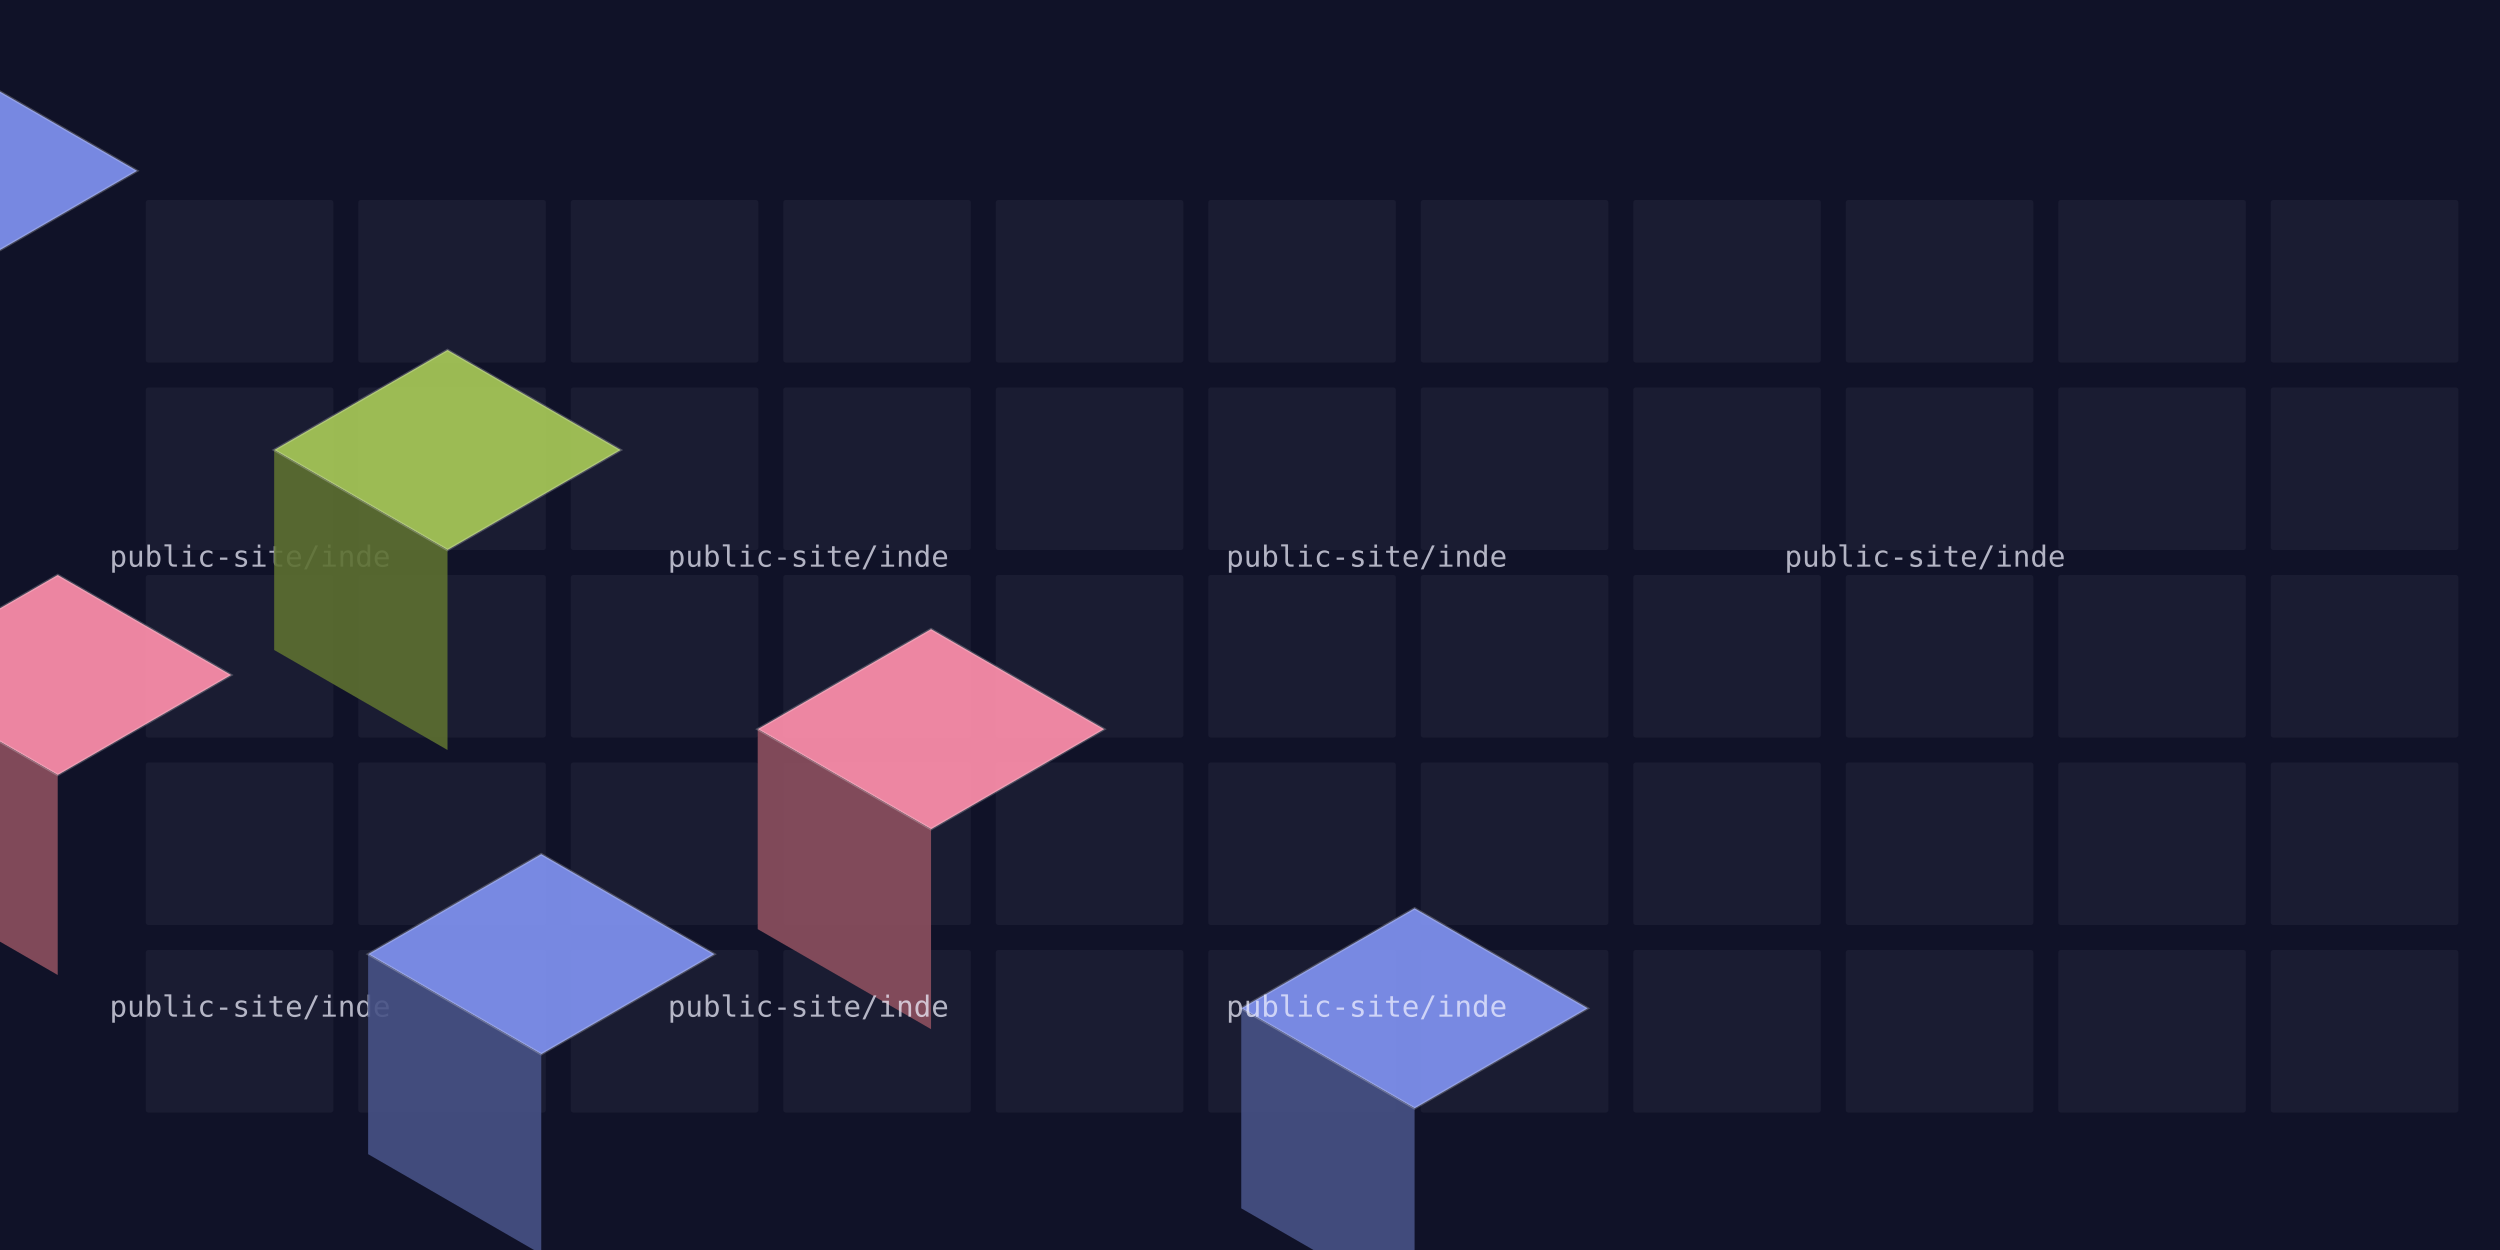
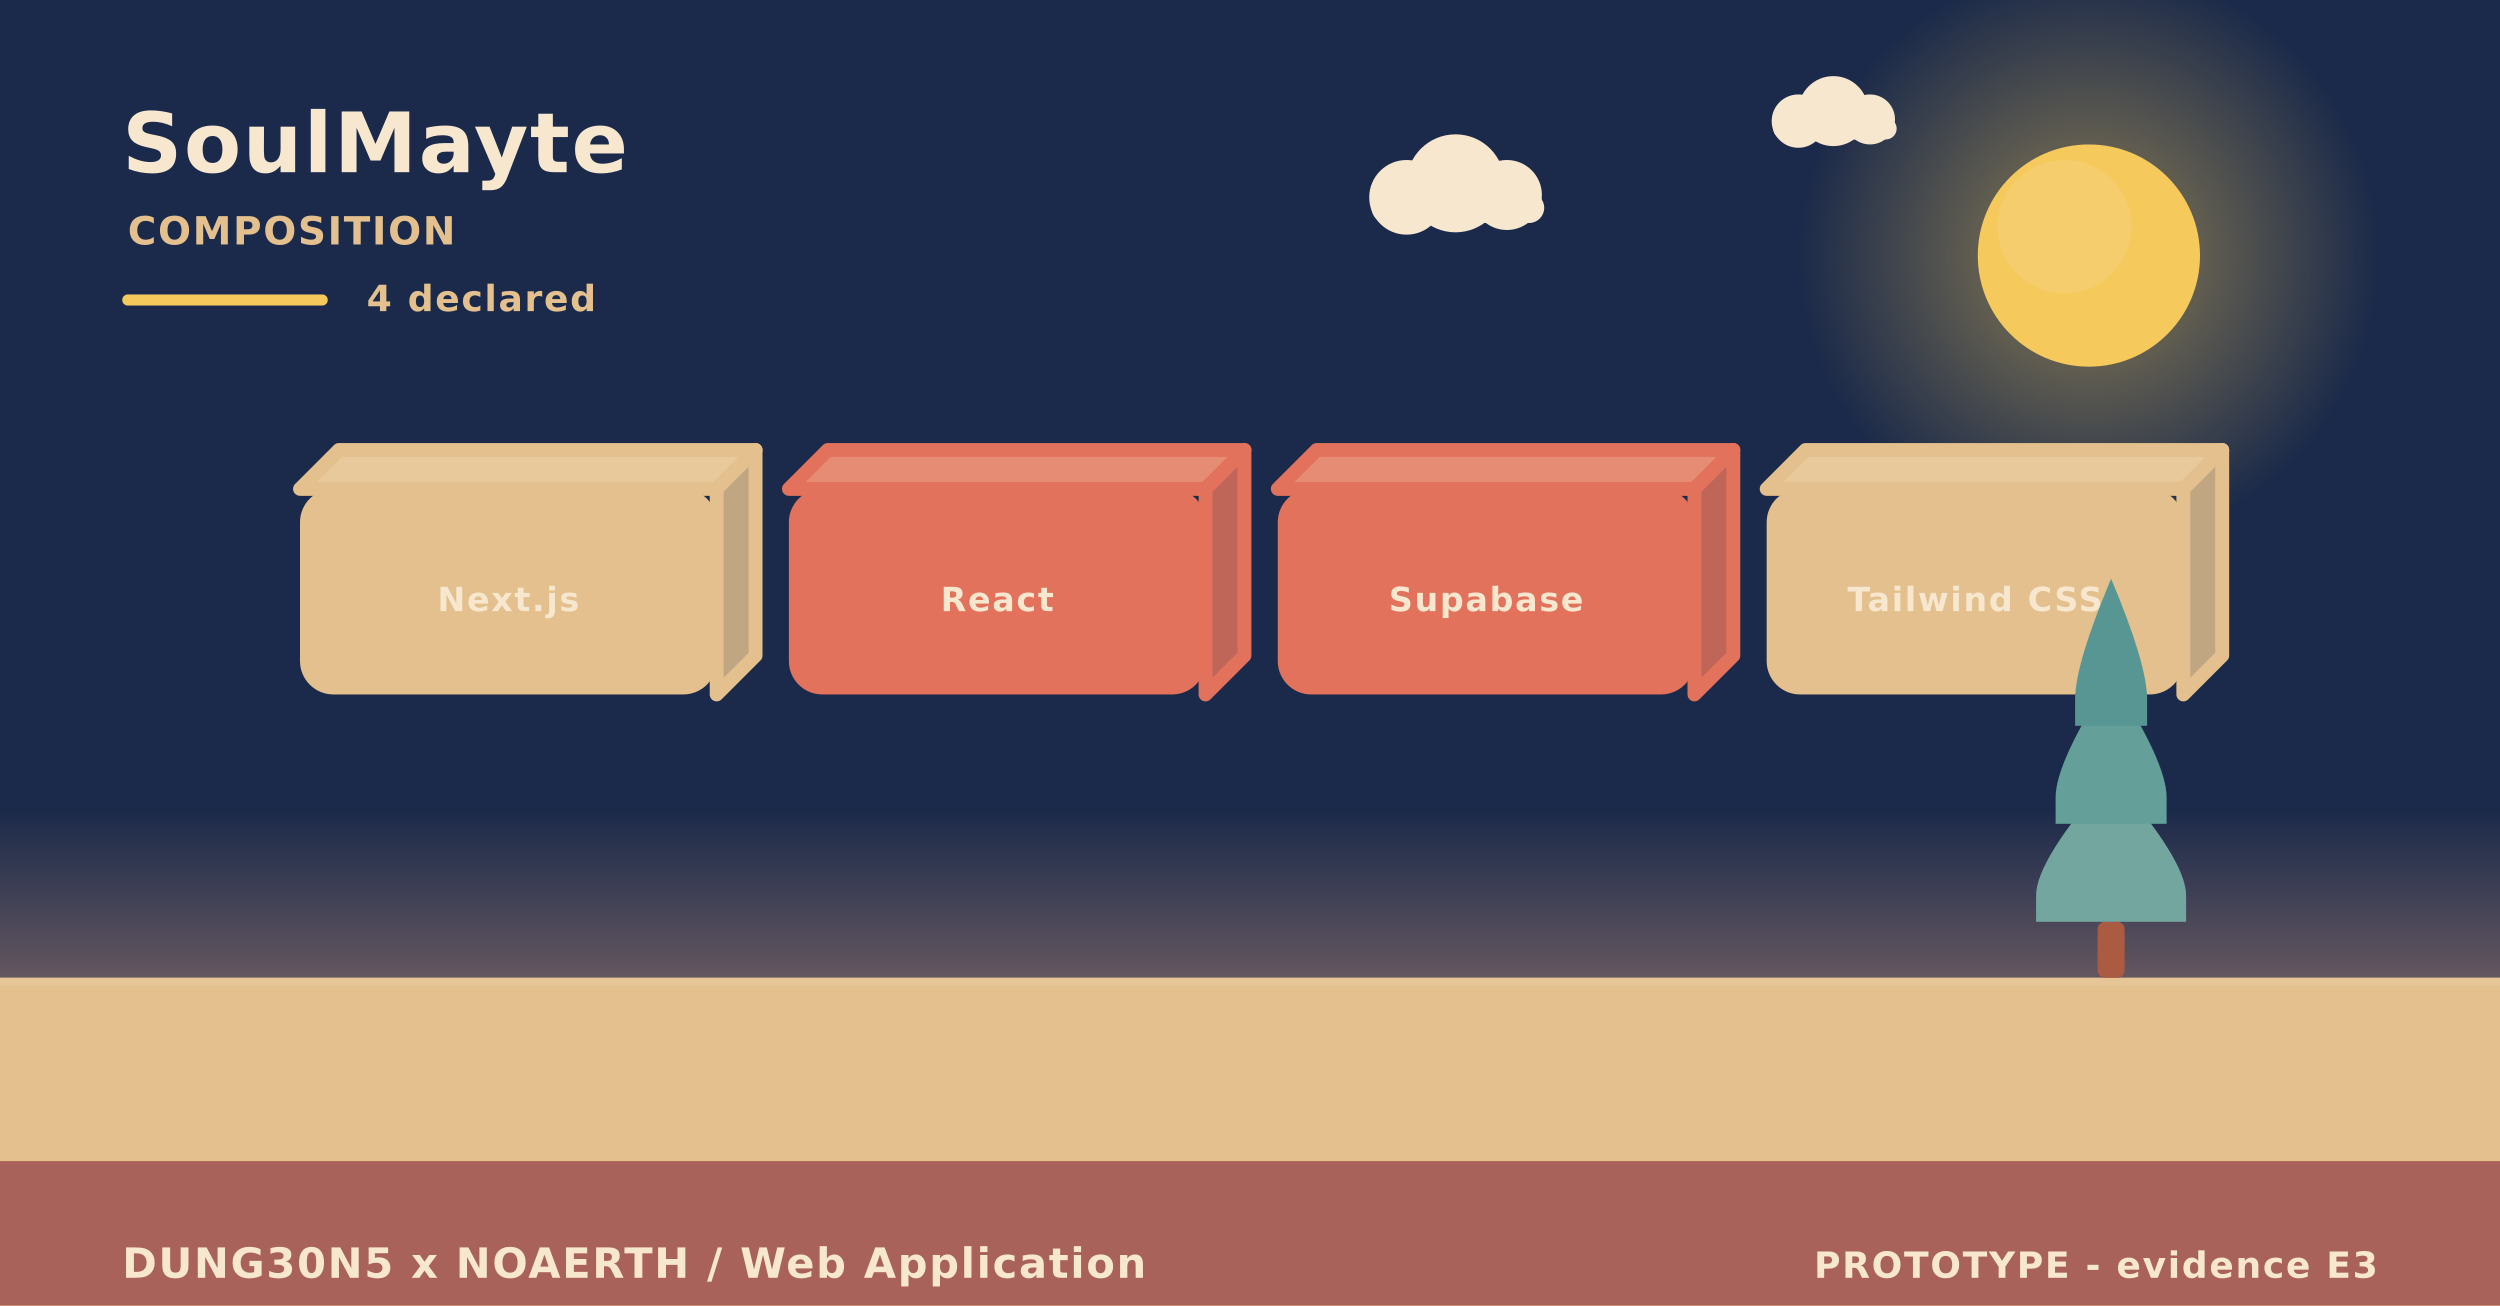
- <svg xmlns="http://www.w3.org/2000/svg" viewBox="0 0 1200 600" width="1200" height="600" role="img" aria-label="SoulMayte component map">
-   <rect width="1200" height="600" fill="#101228" />
-   <defs>
-     <linearGradient id="gc" x1="0" y1="0" x2="1" y2="1">
-       <stop offset="0%" stop-color="#8093f1" />
-       <stop offset="100%" stop-color="#a7c957" />
-     </linearGradient>
-   </defs>
-   <rect x="70.00" y="96.00" width="90.00" height="78.00" rx="1.20" fill="#f2f2ff" opacity="0.05" />
-   <rect x="172.00" y="96.00" width="90.00" height="78.00" rx="1.20" fill="#f2f2ff" opacity="0.05" />
-   <rect x="274.00" y="96.00" width="90.00" height="78.00" rx="1.20" fill="#f2f2ff" opacity="0.05" />
-   <rect x="376.00" y="96.00" width="90.00" height="78.00" rx="1.20" fill="#f2f2ff" opacity="0.05" />
-   <rect x="478.00" y="96.00" width="90.00" height="78.00" rx="1.20" fill="#f2f2ff" opacity="0.05" />
-   <rect x="580.00" y="96.00" width="90.00" height="78.00" rx="1.20" fill="#f2f2ff" opacity="0.05" />
-   <rect x="682.00" y="96.00" width="90.00" height="78.00" rx="1.20" fill="#f2f2ff" opacity="0.05" />
-   <rect x="784.00" y="96.00" width="90.00" height="78.00" rx="1.20" fill="#f2f2ff" opacity="0.05" />
-   <rect x="886.00" y="96.00" width="90.00" height="78.00" rx="1.20" fill="#f2f2ff" opacity="0.05" />
-   <rect x="988.00" y="96.00" width="90.00" height="78.00" rx="1.20" fill="#f2f2ff" opacity="0.05" />
-   <rect x="1090.00" y="96.00" width="90.00" height="78.00" rx="1.20" fill="#f2f2ff" opacity="0.05" />
-   <rect x="70.00" y="186.00" width="90.00" height="78.00" rx="1.20" fill="#f2f2ff" opacity="0.05" />
-   <rect x="172.00" y="186.00" width="90.00" height="78.00" rx="1.20" fill="#f2f2ff" opacity="0.05" />
-   <rect x="274.00" y="186.00" width="90.00" height="78.00" rx="1.20" fill="#f2f2ff" opacity="0.05" />
-   <rect x="376.00" y="186.00" width="90.00" height="78.00" rx="1.20" fill="#f2f2ff" opacity="0.05" />
-   <rect x="478.00" y="186.00" width="90.00" height="78.00" rx="1.20" fill="#f2f2ff" opacity="0.05" />
-   <rect x="580.00" y="186.00" width="90.00" height="78.00" rx="1.20" fill="#f2f2ff" opacity="0.05" />
-   <rect x="682.00" y="186.00" width="90.00" height="78.00" rx="1.20" fill="#f2f2ff" opacity="0.05" />
-   <rect x="784.00" y="186.00" width="90.00" height="78.00" rx="1.20" fill="#f2f2ff" opacity="0.05" />
-   <rect x="886.00" y="186.00" width="90.00" height="78.00" rx="1.20" fill="#f2f2ff" opacity="0.05" />
-   <rect x="988.00" y="186.00" width="90.00" height="78.00" rx="1.20" fill="#f2f2ff" opacity="0.05" />
-   <rect x="1090.00" y="186.00" width="90.00" height="78.00" rx="1.20" fill="#f2f2ff" opacity="0.05" />
-   <rect x="70.00" y="276.00" width="90.00" height="78.00" rx="1.20" fill="#f2f2ff" opacity="0.05" />
-   <rect x="172.00" y="276.00" width="90.00" height="78.00" rx="1.20" fill="#f2f2ff" opacity="0.05" />
-   <rect x="274.00" y="276.00" width="90.00" height="78.00" rx="1.20" fill="#f2f2ff" opacity="0.05" />
-   <rect x="376.00" y="276.00" width="90.00" height="78.00" rx="1.20" fill="#f2f2ff" opacity="0.05" />
-   <rect x="478.00" y="276.00" width="90.00" height="78.00" rx="1.20" fill="#f2f2ff" opacity="0.05" />
-   <rect x="580.00" y="276.00" width="90.00" height="78.00" rx="1.20" fill="#f2f2ff" opacity="0.05" />
-   <rect x="682.00" y="276.00" width="90.00" height="78.00" rx="1.20" fill="#f2f2ff" opacity="0.05" />
-   <rect x="784.00" y="276.00" width="90.00" height="78.00" rx="1.20" fill="#f2f2ff" opacity="0.05" />
-   <rect x="886.00" y="276.00" width="90.00" height="78.00" rx="1.20" fill="#f2f2ff" opacity="0.05" />
-   <rect x="988.00" y="276.00" width="90.00" height="78.00" rx="1.20" fill="#f2f2ff" opacity="0.05" />
-   <rect x="1090.00" y="276.00" width="90.00" height="78.00" rx="1.20" fill="#f2f2ff" opacity="0.05" />
-   <rect x="70.00" y="366.00" width="90.00" height="78.00" rx="1.20" fill="#f2f2ff" opacity="0.05" />
-   <rect x="172.00" y="366.00" width="90.00" height="78.00" rx="1.20" fill="#f2f2ff" opacity="0.05" />
-   <rect x="274.00" y="366.00" width="90.00" height="78.00" rx="1.20" fill="#f2f2ff" opacity="0.05" />
-   <rect x="376.00" y="366.00" width="90.00" height="78.00" rx="1.20" fill="#f2f2ff" opacity="0.05" />
-   <rect x="478.00" y="366.00" width="90.00" height="78.00" rx="1.20" fill="#f2f2ff" opacity="0.05" />
-   <rect x="580.00" y="366.00" width="90.00" height="78.00" rx="1.20" fill="#f2f2ff" opacity="0.05" />
-   <rect x="682.00" y="366.00" width="90.00" height="78.00" rx="1.20" fill="#f2f2ff" opacity="0.05" />
-   <rect x="784.00" y="366.00" width="90.00" height="78.00" rx="1.20" fill="#f2f2ff" opacity="0.05" />
-   <rect x="886.00" y="366.00" width="90.00" height="78.00" rx="1.20" fill="#f2f2ff" opacity="0.05" />
-   <rect x="988.00" y="366.00" width="90.00" height="78.00" rx="1.20" fill="#f2f2ff" opacity="0.05" />
-   <rect x="1090.00" y="366.00" width="90.00" height="78.00" rx="1.20" fill="#f2f2ff" opacity="0.05" />
-   <rect x="70.00" y="456.00" width="90.00" height="78.00" rx="1.20" fill="#f2f2ff" opacity="0.05" />
-   <rect x="172.00" y="456.00" width="90.00" height="78.00" rx="1.20" fill="#f2f2ff" opacity="0.05" />
-   <rect x="274.00" y="456.00" width="90.00" height="78.00" rx="1.20" fill="#f2f2ff" opacity="0.05" />
-   <rect x="376.00" y="456.00" width="90.00" height="78.00" rx="1.20" fill="#f2f2ff" opacity="0.05" />
-   <rect x="478.00" y="456.00" width="90.00" height="78.00" rx="1.20" fill="#f2f2ff" opacity="0.05" />
-   <rect x="580.00" y="456.00" width="90.00" height="78.00" rx="1.20" fill="#f2f2ff" opacity="0.05" />
-   <rect x="682.00" y="456.00" width="90.00" height="78.00" rx="1.20" fill="#f2f2ff" opacity="0.05" />
-   <rect x="784.00" y="456.00" width="90.00" height="78.00" rx="1.20" fill="#f2f2ff" opacity="0.05" />
-   <rect x="886.00" y="456.00" width="90.00" height="78.00" rx="1.20" fill="#f2f2ff" opacity="0.05" />
-   <rect x="988.00" y="456.00" width="90.00" height="78.00" rx="1.20" fill="#f2f2ff" opacity="0.05" />
-   <rect x="1090.00" y="456.00" width="90.00" height="78.00" rx="1.20" fill="#f2f2ff" opacity="0.05" />
-   <g transform="rotate(0 120 140)">
-     <polygon points="-17.3,34.0 65.8,82.0 -17.3,130.0 -100.5,82.0" fill="#8093f1" opacity="0.92" />
-     <polygon points="-100.5,82.0 -17.3,130.0 -17.3,226.0 -100.5,178.0" fill="#465185" opacity="0.9" />
-     <polygon points="-17.3,34.0 65.8,82.0 -17.3,130.0 -100.5,82.0" fill="none" stroke="rgba(255,255,255,0.220)" stroke-width="1.2" />
+ <svg xmlns="http://www.w3.org/2000/svg" width="900" height="470" viewBox="0 0 900 470" role="img" aria-label="SoulMayte - how it is composed">
+   <linearGradient id="skyc" x1="0" y1="0" x2="0" y2="1">
+     <stop offset="0" stop-color="#1b2a4a" />
+     <stop offset="0.62" stop-color="#1b2a4a" />
+     <stop offset="1" stop-color="#f3ad8a" />
+   </linearGradient>
+   <rect width="900" height="470" fill="url(#skyc)" />
+   <radialGradient id="sunc">
+     <stop offset="0.35" stop-color="#f5c95c" stop-opacity="0.34" />
+     <stop offset="1" stop-color="#f5c95c" stop-opacity="0" />
+   </radialGradient>
+   <circle cx="752" cy="92" r="104" fill="url(#sunc)" />
+   <circle cx="752" cy="92" r="40" fill="#f5c95c" />
+   <circle cx="743.2" cy="81.6" r="24" fill="#f5d27e" opacity="0.5" />
+   <g>
+     <circle cx="524" cy="66" r="17.64" fill="#f6e7ce" />
+     <circle cx="506.36" cy="71.04" r="13.44" fill="#f6e7ce" />
+     <circle cx="542.48" cy="70.2" r="12.6" fill="#f6e7ce" />
+     <rect x="493.76" y="69.36" width="62.16" height="10.92" rx="5.46" fill="#f6e7ce" />
  </g>
-   <text x="120" y="272" font-family="ui-monospace,Menlo,monospace" font-size="14" fill="rgba(242,242,255,0.720)" text-anchor="middle">public-site/inde</text>
-   <g transform="rotate(0 388 140)">
-     <polygon points="214.8,168.0 297.9,216.0 214.8,264.0 131.6,216.0" fill="#a7c957" opacity="0.92" />
-     <polygon points="131.6,216.0 214.8,264.0 214.8,360.0 131.6,312.0" fill="#5c6f30" opacity="0.9" />
-     <polygon points="214.8,168.0 297.9,216.0 214.8,264.0 131.6,216.0" fill="none" stroke="rgba(255,255,255,0.220)" stroke-width="1.2" />
+   <g>
+     <circle cx="660" cy="40" r="12.6" fill="#f6e7ce" />
+     <circle cx="647.4" cy="43.6" r="9.6" fill="#f6e7ce" />
+     <circle cx="673.2" cy="43" r="9" fill="#f6e7ce" />
+     <rect x="638.4" y="42.4" width="44.4" height="7.8" rx="3.9" fill="#f6e7ce" />
  </g>
-   <text x="388" y="272" font-family="ui-monospace,Menlo,monospace" font-size="14" fill="rgba(242,242,255,0.720)" text-anchor="middle">public-site/inde</text>
-   <g transform="rotate(0 656 140)">
-     <polygon points="446.9,302.0 530.0,350.0 446.9,398.0 363.7,350.0" fill="#ff8fab" opacity="0.92" />
-     <polygon points="363.7,350.0 446.9,398.0 446.9,494.0 363.7,446.0" fill="#8c4f5e" opacity="0.9" />
-     <polygon points="446.9,302.0 530.0,350.0 446.9,398.0 363.7,350.0" fill="none" stroke="rgba(255,255,255,0.220)" stroke-width="1.2" />
-   </g>
-   <text x="656" y="272" font-family="ui-monospace,Menlo,monospace" font-size="14" fill="rgba(242,242,255,0.720)" text-anchor="middle">public-site/inde</text>
-   <g transform="rotate(0 924 140)">
-     <polygon points="679.0,436.0 762.1,484.0 679.0,532.0 595.8,484.0" fill="#8093f1" opacity="0.92" />
-     <polygon points="595.8,484.0 679.0,532.0 679.0,628.0 595.8,580.0" fill="#465185" opacity="0.9" />
-     <polygon points="679.0,436.0 762.1,484.0 679.0,532.0 595.8,484.0" fill="none" stroke="rgba(255,255,255,0.220)" stroke-width="1.2" />
-   </g>
-   <text x="924" y="272" font-family="ui-monospace,Menlo,monospace" font-size="14" fill="rgba(242,242,255,0.720)" text-anchor="middle">public-site/inde</text>
-   <g transform="rotate(0 120 356)">
-     <polygon points="-204.4,142.0 -121.2,190.0 -204.4,238.0 -287.5,190.0" fill="#a7c957" opacity="0.92" />
-     <polygon points="-287.5,190.0 -204.4,238.0 -204.4,334.0 -287.5,286.0" fill="#5c6f30" opacity="0.9" />
-     <polygon points="-204.4,142.0 -121.2,190.0 -204.4,238.0 -287.5,190.0" fill="none" stroke="rgba(255,255,255,0.220)" stroke-width="1.2" />
-   </g>
-   <text x="120" y="488" font-family="ui-monospace,Menlo,monospace" font-size="14" fill="rgba(242,242,255,0.720)" text-anchor="middle">public-site/inde</text>
-   <g transform="rotate(0 388 356)">
-     <polygon points="27.7,276.0 110.9,324.0 27.7,372.0 -55.4,324.0" fill="#ff8fab" opacity="0.92" />
-     <polygon points="-55.4,324.0 27.7,372.0 27.7,468.0 -55.4,420.0" fill="#8c4f5e" opacity="0.9" />
-     <polygon points="27.7,276.0 110.9,324.0 27.7,372.0 -55.4,324.0" fill="none" stroke="rgba(255,255,255,0.220)" stroke-width="1.2" />
-   </g>
-   <text x="388" y="488" font-family="ui-monospace,Menlo,monospace" font-size="14" fill="rgba(242,242,255,0.720)" text-anchor="middle">public-site/inde</text>
-   <g transform="rotate(0 656 356)">
-     <polygon points="259.8,410.0 342.9,458.0 259.8,506.0 176.7,458.0" fill="#8093f1" opacity="0.92" />
-     <polygon points="176.7,458.0 259.8,506.0 259.8,602.0 176.7,554.0" fill="#465185" opacity="0.9" />
-     <polygon points="259.8,410.0 342.9,458.0 259.8,506.0 176.7,458.0" fill="none" stroke="rgba(255,255,255,0.220)" stroke-width="1.2" />
-   </g>
-   <text x="656" y="488" font-family="ui-monospace,Menlo,monospace" font-size="14" fill="rgba(242,242,255,0.720)" text-anchor="middle">public-site/inde</text>
+   <rect x="0" y="352" width="900" height="118" fill="#e3c08d" />
+   <rect x="0" y="352" width="900" height="3" fill="#e6c596" />
+   <text x="44" y="62" font-family="Verdana,DejaVu Sans,sans-serif" font-size="30" font-weight="700" letter-spacing="0.6" fill="#f6e7ce" text-anchor="start">SoulMayte</text>
+   <text x="46" y="88" font-family="Verdana,DejaVu Sans,sans-serif" font-size="14" font-weight="700" letter-spacing="0.6" fill="#e3c08d" text-anchor="start">COMPOSITION</text>
+   <rect x="44" y="106" width="74" height="4" rx="2" fill="#f5c95c" />
+   <text x="132" y="112" font-family="Verdana,DejaVu Sans,sans-serif" font-size="13" font-weight="700" letter-spacing="0.6" fill="#e3c08d" text-anchor="start">4 declared</text>
+   <path d="M108,176 L258,176 L272,162 L122,162 Z" fill="#e7c99b" stroke="#e3c08d" stroke-width="5" stroke-linejoin="round" />
+   <path d="M258,176 L272,162 L272,236 L258,250 Z" fill="#c1a682" stroke="#e3c08d" stroke-width="5" stroke-linejoin="round" />
+   <rect x="108" y="176" width="150" height="74" rx="12" fill="#e3c08d" />
+   <text x="183" y="220" font-family="Verdana,DejaVu Sans,sans-serif" font-size="12" font-weight="700" letter-spacing="0.6" fill="#f6e7ce" text-anchor="middle">Next.js</text>
+   <path d="M284,176 L434,176 L448,162 L298,162 Z" fill="#e68c74" stroke="#e2725b" stroke-width="5" stroke-linejoin="round" />
+   <path d="M434,176 L448,162 L448,236 L434,250 Z" fill="#c06658" stroke="#e2725b" stroke-width="5" stroke-linejoin="round" />
+   <rect x="284" y="176" width="150" height="74" rx="12" fill="#e2725b" />
+   <text x="359" y="220" font-family="Verdana,DejaVu Sans,sans-serif" font-size="12" font-weight="700" letter-spacing="0.6" fill="#f6e7ce" text-anchor="middle">React</text>
+   <path d="M460,176 L610,176 L624,162 L474,162 Z" fill="#e68c74" stroke="#e2725b" stroke-width="5" stroke-linejoin="round" />
+   <path d="M610,176 L624,162 L624,236 L610,250 Z" fill="#c06658" stroke="#e2725b" stroke-width="5" stroke-linejoin="round" />
+   <rect x="460" y="176" width="150" height="74" rx="12" fill="#e2725b" />
+   <text x="535" y="220" font-family="Verdana,DejaVu Sans,sans-serif" font-size="12" font-weight="700" letter-spacing="0.6" fill="#f6e7ce" text-anchor="middle">Supabase</text>
+   <path d="M636,176 L786,176 L800,162 L650,162 Z" fill="#e7c99b" stroke="#e3c08d" stroke-width="5" stroke-linejoin="round" />
+   <path d="M786,176 L800,162 L800,236 L786,250 Z" fill="#c1a682" stroke="#e3c08d" stroke-width="5" stroke-linejoin="round" />
+   <rect x="636" y="176" width="150" height="74" rx="12" fill="#e3c08d" />
+   <text x="711" y="220" font-family="Verdana,DejaVu Sans,sans-serif" font-size="12" font-weight="700" letter-spacing="0.6" fill="#f6e7ce" text-anchor="middle">Tailwind CSS</text>
+   <rect x="755.14" y="331.84" width="9.72" height="20.16" rx="2.7" fill="#ac5b43" />
+   <path d="M760,278.92 Q733,309.61 733,322.31 Q733,331.84 733,331.84 L787,331.84 Q787,331.84 787,322.31 Q787,309.61 760,278.92 Z" fill="#74a6a0" />
+   <path d="M760,243.64 Q740.02,274.33 740.02,287.03 Q740.02,296.56 740.02,296.56 L779.98,296.56 Q779.98,296.56 779.98,287.03 Q779.98,274.33 760,243.64 Z" fill="#649f9a" />
+   <path d="M760,208.36 Q747.04,239.05 747.04,251.75 Q747.04,261.28 747.04,261.28 L772.96,261.28 Q772.96,261.28 772.96,251.75 Q772.96,239.05 760,208.36 Z" fill="#589694" />
+   <rect x="0" y="418" width="900" height="52" rx="0" fill="#a65c56" opacity="0.94" />
+   <text x="44" y="460" font-family="Verdana,DejaVu Sans,sans-serif" font-size="15" font-weight="700" letter-spacing="0.6" fill="#f6e7ce" text-anchor="start">DUNG30N5 x NOAERTH  /  Web Application</text>
+   <text x="856" y="460" font-family="Verdana,DejaVu Sans,sans-serif" font-size="13" font-weight="700" letter-spacing="0.6" fill="#f6e7ce" text-anchor="end">PROTOTYPE  -  evidence E3</text>
</svg>
